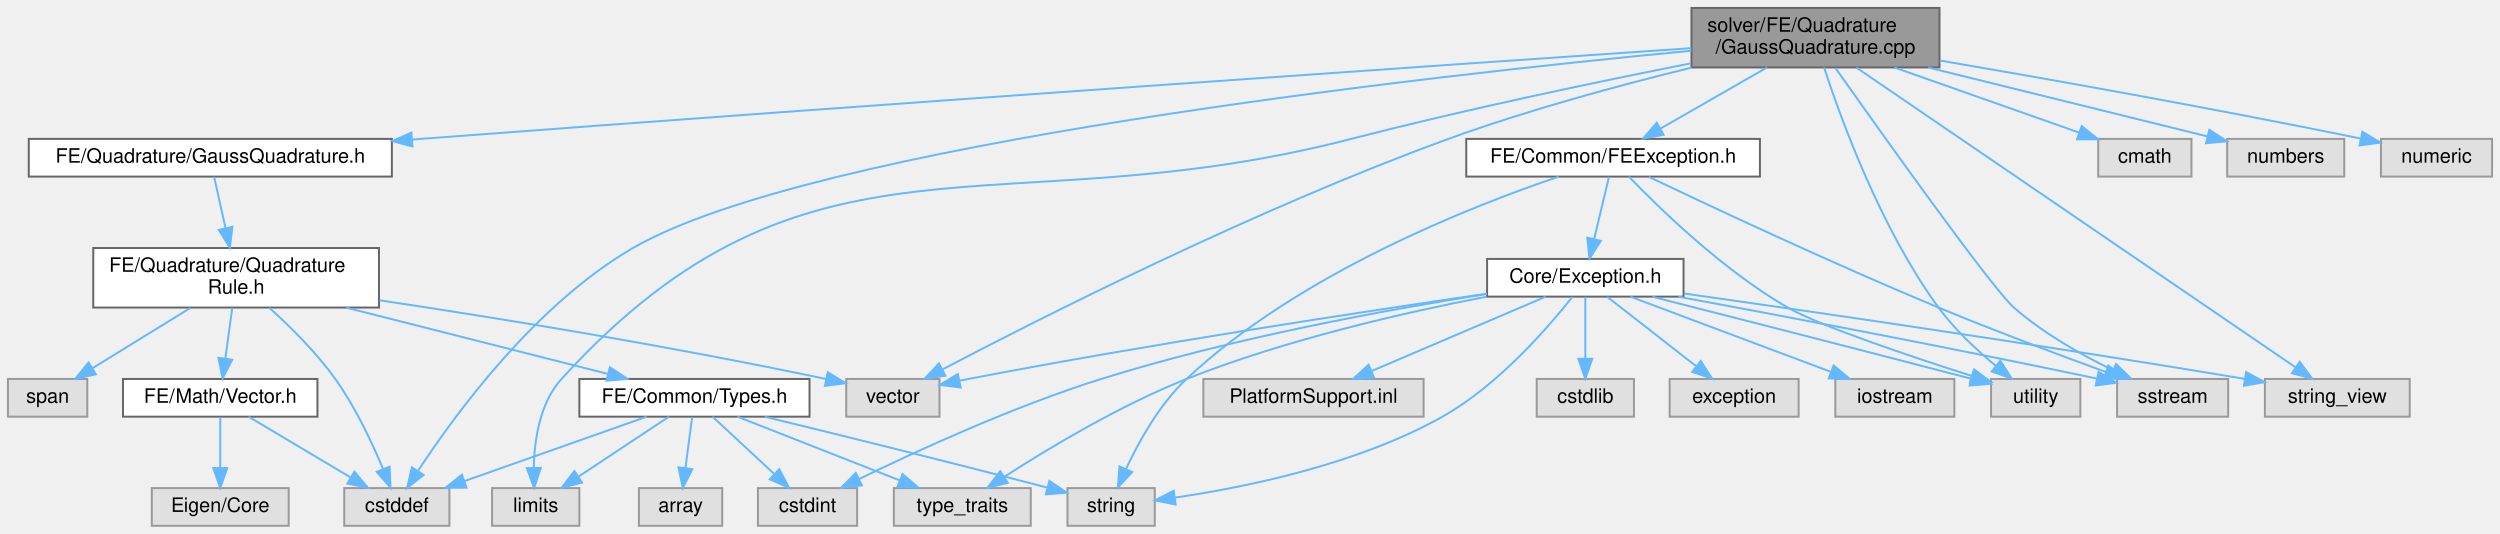
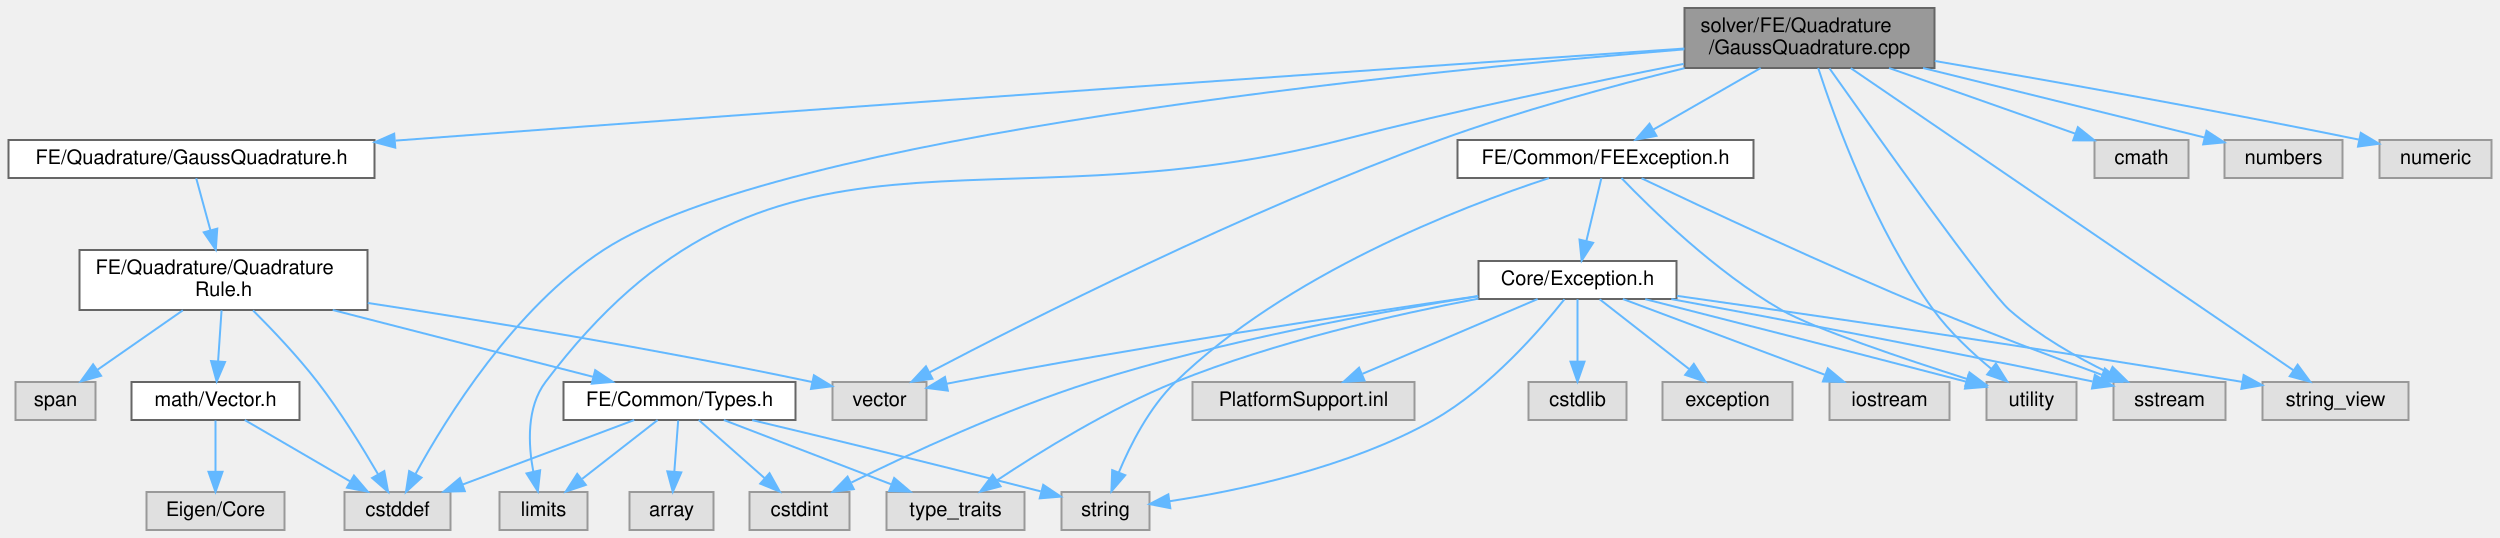
- <svg xmlns="http://www.w3.org/2000/svg" xmlns:xlink="http://www.w3.org/1999/xlink" width="1260pt" height="269pt" viewBox="0.00 0.00 1260.00 269.00">
+ <svg xmlns="http://www.w3.org/2000/svg" xmlns:xlink="http://www.w3.org/1999/xlink" width="1250pt" height="269pt" viewBox="0.00 0.00 1249.50 269.00">
  <g id="graph0" class="graph" transform="scale(1 1) rotate(0) translate(4 265)">
    <g id="Node000001" class="node">
      <g id="a_Node000001">
        <a xlink:title="Exactness-requested generation of bounded Gauss-Legendre line rules.">
-           <polygon fill="#999999" stroke="#666666" points="973.5,-261 848.5,-261 848.5,-231 973.5,-231 973.5,-261" />
-           <text text-anchor="start" x="856.5" y="-249" font-family="Helvetica,sans-Serif" font-size="10.00">solver/FE/Quadrature</text>
-           <text text-anchor="middle" x="911" y="-238" font-family="Helvetica,sans-Serif" font-size="10.00">/GaussQuadrature.cpp</text>
+           <polygon fill="#999999" stroke="#666666" points="963,-261 838,-261 838,-231 963,-231 963,-261" />
+           <text text-anchor="start" x="846" y="-249" font-family="Helvetica,sans-Serif" font-size="10.00">solver/FE/Quadrature</text>
+           <text text-anchor="middle" x="900.5" y="-238" font-family="Helvetica,sans-Serif" font-size="10.00">/GaussQuadrature.cpp</text>
        </a>
      </g>
    </g>
    <g id="Node000002" class="node">
      <g id="a_Node000002">
        <a xlink:href="_gauss_quadrature_8h.html" target="_top" xlink:title="Bounded Gauss-Legendre quadrature generation on the reference line.">
-           <polygon fill="white" stroke="#666666" points="193.5,-195 10.5,-195 10.5,-176 193.5,-176 193.5,-195" />
-           <text text-anchor="middle" x="102" y="-183" font-family="Helvetica,sans-Serif" font-size="10.00">FE/Quadrature/GaussQuadrature.h</text>
+           <polygon fill="white" stroke="#666666" points="183,-195 0,-195 0,-176 183,-176 183,-195" />
+           <text text-anchor="middle" x="91.5" y="-183" font-family="Helvetica,sans-Serif" font-size="10.00">FE/Quadrature/GaussQuadrature.h</text>
        </a>
      </g>
    </g>
    <g id="edge1_Node000001_Node000002" class="edge">
      <g id="a_edge1_Node000001_Node000002">
        <a xlink:title=" ">
-           <path fill="none" stroke="#63b8ff" d="M848.45,-240.74C725.64,-232.34 444.39,-212.88 208,-195 206.68,-194.9 205.35,-194.8 204.01,-194.7" />
-           <polygon fill="#63b8ff" stroke="#63b8ff" points="203.88,-191.18 193.64,-193.9 203.34,-198.16 203.88,-191.18" />
+           <path fill="none" stroke="#63b8ff" d="M837.95,-240.74C715.14,-232.34 433.89,-212.88 197.5,-195 196.18,-194.9 194.85,-194.8 193.51,-194.7" />
+           <polygon fill="#63b8ff" stroke="#63b8ff" points="193.38,-191.18 183.14,-193.9 192.84,-198.16 193.38,-191.18" />
        </a>
      </g>
    </g>
    <g id="Node000006" class="node">
      <g id="a_Node000006">
        <a xlink:title=" ">
-           <polygon fill="#e0e0e0" stroke="#999999" points="222.5,-19 169.5,-19 169.5,0 222.5,0 222.5,-19" />
-           <text text-anchor="middle" x="196" y="-7" font-family="Helvetica,sans-Serif" font-size="10.00">cstddef</text>
+           <polygon fill="#e0e0e0" stroke="#999999" points="221,-19 168,-19 168,0 221,0 221,-19" />
+           <text text-anchor="middle" x="194.5" y="-7" font-family="Helvetica,sans-Serif" font-size="10.00">cstddef</text>
        </a>
      </g>
    </g>
    <g id="edge33_Node000001_Node000006" class="edge">
      <g id="a_edge33_Node000001_Node000006">
        <a xlink:title=" ">
-           <path fill="none" stroke="#63b8ff" d="M848.47,-239.44C714.66,-226.66 405.39,-192.26 315,-140 265.82,-111.56 225.27,-56.05 206.78,-27.85" />
-           <polygon fill="#63b8ff" stroke="#63b8ff" points="209.52,-25.64 201.18,-19.1 203.62,-29.41 209.52,-25.64" />
+           <path fill="none" stroke="#63b8ff" d="M837.82,-240.32C702.13,-229.21 386.23,-197.74 297.5,-140 252.9,-110.97 218.91,-56.14 203.53,-28.05" />
+           <polygon fill="#63b8ff" stroke="#63b8ff" points="206.51,-26.2 198.72,-19.01 200.33,-29.49 206.51,-26.2" />
        </a>
      </g>
    </g>
    <g id="Node000010" class="node">
      <g id="a_Node000010">
        <a xlink:title=" ">
-           <polygon fill="#e0e0e0" stroke="#999999" points="288,-19 244,-19 244,0 288,0 288,-19" />
-           <text text-anchor="middle" x="266" y="-7" font-family="Helvetica,sans-Serif" font-size="10.00">limits</text>
+           <polygon fill="#e0e0e0" stroke="#999999" points="289.5,-19 245.5,-19 245.5,0 289.5,0 289.5,-19" />
+           <text text-anchor="middle" x="267.5" y="-7" font-family="Helvetica,sans-Serif" font-size="10.00">limits</text>
        </a>
      </g>
    </g>
    <g id="edge34_Node000001_Node000010" class="edge">
      <g id="a_edge34_Node000001_Node000010">
        <a xlink:title=" ">
-           <path fill="none" stroke="#63b8ff" d="M848.09,-233.06C800.79,-223.72 734.52,-209.86 677,-195 497.99,-148.75 403.5,-210.68 279,-74 268.11,-62.04 265.35,-43.49 265.02,-29.52" />
-           <polygon fill="#63b8ff" stroke="#63b8ff" points="268.53,-29.17 265.2,-19.11 261.53,-29.05 268.53,-29.17" />
+           <path fill="none" stroke="#63b8ff" d="M837.59,-233.06C790.29,-223.72 724.02,-209.86 666.5,-195 487.49,-148.75 379.75,-221.66 268.5,-74 258.97,-61.35 259.82,-42.91 262.4,-29.16" />
+           <polygon fill="#63b8ff" stroke="#63b8ff" points="265.83,-29.86 264.68,-19.33 259.01,-28.28 265.83,-29.86" />
        </a>
      </g>
    </g>
    <g id="Node000014" class="node">
      <g id="a_Node000014">
        <a xlink:title=" ">
-           <polygon fill="#e0e0e0" stroke="#999999" points="469.5,-74 422.5,-74 422.5,-55 469.5,-55 469.5,-74" />
-           <text text-anchor="middle" x="446" y="-62" font-family="Helvetica,sans-Serif" font-size="10.00">vector</text>
+           <polygon fill="#e0e0e0" stroke="#999999" points="459,-74 412,-74 412,-55 459,-55 459,-74" />
+           <text text-anchor="middle" x="435.5" y="-62" font-family="Helvetica,sans-Serif" font-size="10.00">vector</text>
        </a>
      </g>
    </g>
    <g id="edge40_Node000001_Node000014" class="edge">
      <g id="a_edge40_Node000001_Node000014">
        <a xlink:title=" ">
-           <path fill="none" stroke="#63b8ff" d="M848.52,-230.91C812.27,-222.05 766.02,-209.55 726,-195 628.99,-159.74 519.35,-104.18 471.08,-78.86" />
-           <polygon fill="#63b8ff" stroke="#63b8ff" points="472.48,-75.64 462,-74.08 469.22,-81.84 472.48,-75.64" />
+           <path fill="none" stroke="#63b8ff" d="M838.02,-230.91C801.77,-222.05 755.52,-209.55 715.5,-195 618.49,-159.74 508.85,-104.18 460.58,-78.86" />
+           <polygon fill="#63b8ff" stroke="#63b8ff" points="461.98,-75.64 451.5,-74.08 458.72,-81.84 461.98,-75.64" />
        </a>
      </g>
    </g>
    <g id="Node000015" class="node">
      <g id="a_Node000015">
        <a xlink:href="_f_e_exception_8h.html" target="_top" xlink:title="Exception hierarchy for error handling in the FE library.">
-           <polygon fill="white" stroke="#666666" points="883,-195 735,-195 735,-176 883,-176 883,-195" />
-           <text text-anchor="middle" x="809" y="-183" font-family="Helvetica,sans-Serif" font-size="10.00">FE/Common/FEException.h</text>
+           <polygon fill="white" stroke="#666666" points="872.5,-195 724.5,-195 724.5,-176 872.5,-176 872.5,-195" />
+           <text text-anchor="middle" x="798.5" y="-183" font-family="Helvetica,sans-Serif" font-size="10.00">FE/Common/FEException.h</text>
        </a>
      </g>
    </g>
    <g id="edge16_Node000001_Node000015" class="edge">
      <g id="a_edge16_Node000001_Node000015">
        <a xlink:title=" ">
-           <path fill="none" stroke="#63b8ff" d="M886.57,-230.99C870.31,-221.66 849.05,-209.47 832.9,-200.21" />
-           <polygon fill="#63b8ff" stroke="#63b8ff" points="834.48,-197.08 824.06,-195.14 831,-203.15 834.48,-197.08" />
+           <path fill="none" stroke="#63b8ff" d="M876.07,-230.99C859.81,-221.66 838.55,-209.47 822.4,-200.21" />
+           <polygon fill="#63b8ff" stroke="#63b8ff" points="823.98,-197.08 813.56,-195.14 820.5,-203.15 823.98,-197.08" />
        </a>
      </g>
    </g>
    <g id="Node000020" class="node">
      <g id="a_Node000020">
        <a xlink:title=" ">
-           <polygon fill="#e0e0e0" stroke="#999999" points="1119,-74 1063,-74 1063,-55 1119,-55 1119,-74" />
-           <text text-anchor="middle" x="1091" y="-62" font-family="Helvetica,sans-Serif" font-size="10.00">sstream</text>
+           <polygon fill="#e0e0e0" stroke="#999999" points="1108.5,-74 1052.5,-74 1052.5,-55 1108.5,-55 1108.5,-74" />
+           <text text-anchor="middle" x="1080.5" y="-62" font-family="Helvetica,sans-Serif" font-size="10.00">sstream</text>
        </a>
      </g>
    </g>
    <g id="edge37_Node000001_Node000020" class="edge">
      <g id="a_edge37_Node000001_Node000020">
        <a xlink:title=" ">
-           <path fill="none" stroke="#63b8ff" d="M920.99,-230.81C944.07,-198.15 999.93,-119.72 1011,-110 1025.74,-97.06 1044.85,-86.26 1060.7,-78.54" />
-           <polygon fill="#63b8ff" stroke="#63b8ff" points="1062.52,-81.55 1070.08,-74.14 1059.54,-75.22 1062.52,-81.55" />
+           <path fill="none" stroke="#63b8ff" d="M910.49,-230.81C933.57,-198.15 989.43,-119.72 1000.5,-110 1015.24,-97.06 1034.35,-86.26 1050.2,-78.54" />
+           <polygon fill="#63b8ff" stroke="#63b8ff" points="1052.02,-81.55 1059.58,-74.14 1049.04,-75.22 1052.02,-81.55" />
        </a>
      </g>
    </g>
    <g id="Node000021" class="node">
      <g id="a_Node000021">
        <a xlink:title=" ">
-           <polygon fill="#e0e0e0" stroke="#999999" points="1210.5,-74 1137.5,-74 1137.5,-55 1210.5,-55 1210.5,-74" />
-           <text text-anchor="middle" x="1174" y="-62" font-family="Helvetica,sans-Serif" font-size="10.00">string_view</text>
+           <polygon fill="#e0e0e0" stroke="#999999" points="1200,-74 1127,-74 1127,-55 1200,-55 1200,-74" />
+           <text text-anchor="middle" x="1163.5" y="-62" font-family="Helvetica,sans-Serif" font-size="10.00">string_view</text>
        </a>
      </g>
    </g>
    <g id="edge38_Node000001_Node000021" class="edge">
      <g id="a_edge38_Node000001_Node000021">
        <a xlink:title=" ">
-           <path fill="none" stroke="#63b8ff" d="M931.64,-230.91C980.66,-197.46 1103.66,-113.5 1153.02,-79.82" />
-           <polygon fill="#63b8ff" stroke="#63b8ff" points="1155.06,-82.66 1161.35,-74.13 1151.12,-76.88 1155.06,-82.66" />
+           <path fill="none" stroke="#63b8ff" d="M921.14,-230.91C970.16,-197.46 1093.16,-113.5 1142.52,-79.82" />
+           <polygon fill="#63b8ff" stroke="#63b8ff" points="1144.56,-82.66 1150.85,-74.13 1140.62,-76.88 1144.56,-82.66" />
        </a>
      </g>
    </g>
    <g id="Node000022" class="node">
      <g id="a_Node000022">
        <a xlink:title=" ">
-           <polygon fill="#e0e0e0" stroke="#999999" points="1044.5,-74 999.5,-74 999.5,-55 1044.5,-55 1044.5,-74" />
-           <text text-anchor="middle" x="1022" y="-62" font-family="Helvetica,sans-Serif" font-size="10.00">utility</text>
+           <polygon fill="#e0e0e0" stroke="#999999" points="1034,-74 989,-74 989,-55 1034,-55 1034,-74" />
+           <text text-anchor="middle" x="1011.5" y="-62" font-family="Helvetica,sans-Serif" font-size="10.00">utility</text>
        </a>
      </g>
    </g>
    <g id="edge39_Node000001_Node000022" class="edge">
      <g id="a_edge39_Node000001_Node000022">
        <a xlink:title=" ">
-           <path fill="none" stroke="#63b8ff" d="M915.33,-231C923.71,-205.33 943.9,-149.75 973,-110 981.09,-98.96 992.26,-88.56 1001.89,-80.59" />
-           <polygon fill="#63b8ff" stroke="#63b8ff" points="1004.19,-83.23 1009.84,-74.26 999.84,-77.75 1004.19,-83.23" />
+           <path fill="none" stroke="#63b8ff" d="M904.83,-231C913.21,-205.33 933.4,-149.75 962.5,-110 970.59,-98.96 981.76,-88.56 991.39,-80.59" />
+           <polygon fill="#63b8ff" stroke="#63b8ff" points="993.69,-83.23 999.34,-74.26 989.34,-77.75 993.69,-83.23" />
        </a>
      </g>
    </g>
    <g id="Node000024" class="node">
      <g id="a_Node000024">
        <a xlink:title=" ">
-           <polygon fill="#e0e0e0" stroke="#999999" points="1100.5,-195 1053.5,-195 1053.5,-176 1100.5,-176 1100.5,-195" />
-           <text text-anchor="middle" x="1077" y="-183" font-family="Helvetica,sans-Serif" font-size="10.00">cmath</text>
+           <polygon fill="#e0e0e0" stroke="#999999" points="1090,-195 1043,-195 1043,-176 1090,-176 1090,-195" />
+           <text text-anchor="middle" x="1066.5" y="-183" font-family="Helvetica,sans-Serif" font-size="10.00">cmath</text>
        </a>
      </g>
    </g>
    <g id="edge32_Node000001_Node000024" class="edge">
      <g id="a_edge32_Node000001_Node000024">
        <a xlink:title=" ">
-           <path fill="none" stroke="#63b8ff" d="M950.76,-230.99C979.17,-220.98 1016.95,-207.66 1043.76,-198.21" />
-           <polygon fill="#63b8ff" stroke="#63b8ff" points="1045.18,-201.42 1053.45,-194.8 1042.86,-194.82 1045.18,-201.42" />
+           <path fill="none" stroke="#63b8ff" d="M940.26,-230.99C968.67,-220.98 1006.45,-207.66 1033.26,-198.21" />
+           <polygon fill="#63b8ff" stroke="#63b8ff" points="1034.68,-201.42 1042.95,-194.8 1032.36,-194.82 1034.68,-201.42" />
        </a>
      </g>
    </g>
    <g id="Node000025" class="node">
      <g id="a_Node000025">
        <a xlink:title=" ">
-           <polygon fill="#e0e0e0" stroke="#999999" points="1177.5,-195 1118.5,-195 1118.5,-176 1177.5,-176 1177.5,-195" />
-           <text text-anchor="middle" x="1148" y="-183" font-family="Helvetica,sans-Serif" font-size="10.00">numbers</text>
+           <polygon fill="#e0e0e0" stroke="#999999" points="1167,-195 1108,-195 1108,-176 1167,-176 1167,-195" />
+           <text text-anchor="middle" x="1137.5" y="-183" font-family="Helvetica,sans-Serif" font-size="10.00">numbers</text>
        </a>
      </g>
    </g>
    <g id="edge35_Node000001_Node000025" class="edge">
      <g id="a_edge35_Node000001_Node000025">
        <a xlink:title=" ">
-           <path fill="none" stroke="#63b8ff" d="M967.77,-230.99C1011.26,-220.25 1070.15,-205.72 1108.6,-196.23" />
-           <polygon fill="#63b8ff" stroke="#63b8ff" points="1109.52,-199.6 1118.39,-193.81 1107.84,-192.81 1109.52,-199.6" />
+           <path fill="none" stroke="#63b8ff" d="M957.27,-230.99C1000.76,-220.25 1059.65,-205.72 1098.1,-196.23" />
+           <polygon fill="#63b8ff" stroke="#63b8ff" points="1099.02,-199.6 1107.89,-193.81 1097.34,-192.81 1099.02,-199.6" />
        </a>
      </g>
    </g>
    <g id="Node000026" class="node">
      <g id="a_Node000026">
        <a xlink:title=" ">
-           <polygon fill="#e0e0e0" stroke="#999999" points="1252,-195 1196,-195 1196,-176 1252,-176 1252,-195" />
-           <text text-anchor="middle" x="1224" y="-183" font-family="Helvetica,sans-Serif" font-size="10.00">numeric</text>
+           <polygon fill="#e0e0e0" stroke="#999999" points="1241.5,-195 1185.5,-195 1185.5,-176 1241.5,-176 1241.5,-195" />
+           <text text-anchor="middle" x="1213.5" y="-183" font-family="Helvetica,sans-Serif" font-size="10.00">numeric</text>
        </a>
      </g>
    </g>
    <g id="edge36_Node000001_Node000026" class="edge">
      <g id="a_edge36_Node000001_Node000026">
        <a xlink:title=" ">
-           <path fill="none" stroke="#63b8ff" d="M973.64,-234.51C1027.39,-225.31 1107.15,-211.2 1185.68,-195.2" />
-           <polygon fill="#63b8ff" stroke="#63b8ff" points="1186.65,-198.57 1195.75,-193.13 1185.25,-191.71 1186.65,-198.57" />
+           <path fill="none" stroke="#63b8ff" d="M963.14,-234.51C1016.89,-225.31 1096.65,-211.2 1175.18,-195.2" />
+           <polygon fill="#63b8ff" stroke="#63b8ff" points="1176.15,-198.57 1185.25,-193.13 1174.75,-191.71 1176.15,-198.57" />
        </a>
      </g>
    </g>
    <g id="Node000003" class="node">
      <g id="a_Node000003">
        <a xlink:href="_quadrature_rule_8h.html" target="_top" xlink:title="Value type for reference-space quadrature rules.">
-           <polygon fill="white" stroke="#666666" points="187,-140 43,-140 43,-110 187,-110 187,-140" />
-           <text text-anchor="start" x="51" y="-128" font-family="Helvetica,sans-Serif" font-size="10.00">FE/Quadrature/Quadrature</text>
-           <text text-anchor="middle" x="115" y="-117" font-family="Helvetica,sans-Serif" font-size="10.00">Rule.h</text>
+           <polygon fill="white" stroke="#666666" points="179.5,-140 35.5,-140 35.5,-110 179.5,-110 179.5,-140" />
+           <text text-anchor="start" x="43.5" y="-128" font-family="Helvetica,sans-Serif" font-size="10.00">FE/Quadrature/Quadrature</text>
+           <text text-anchor="middle" x="107.5" y="-117" font-family="Helvetica,sans-Serif" font-size="10.00">Rule.h</text>
        </a>
      </g>
    </g>
    <g id="edge2_Node000002_Node000003" class="edge">
      <g id="a_edge2_Node000002_Node000003">
        <a xlink:title=" ">
-           <path fill="none" stroke="#63b8ff" d="M103.92,-175.87C105.44,-169.03 107.64,-159.14 109.67,-149.97" />
-           <polygon fill="#63b8ff" stroke="#63b8ff" points="113.11,-150.64 111.86,-140.11 106.28,-149.12 113.11,-150.64" />
+           <path fill="none" stroke="#63b8ff" d="M93.86,-175.87C95.73,-169.03 98.44,-159.14 100.94,-149.97" />
+           <polygon fill="#63b8ff" stroke="#63b8ff" points="104.38,-150.68 103.64,-140.11 97.63,-148.84 104.38,-150.68" />
        </a>
      </g>
    </g>
    <g id="Node000004" class="node">
      <g id="a_Node000004">
        <a xlink:href="_types_8h.html" target="_top" xlink:title="Fundamental type definitions for the finite element library.">
-           <polygon fill="white" stroke="#666666" points="404,-74 288,-74 288,-55 404,-55 404,-74" />
-           <text text-anchor="middle" x="346" y="-62" font-family="Helvetica,sans-Serif" font-size="10.00">FE/Common/Types.h</text>
+           <polygon fill="white" stroke="#666666" points="393.5,-74 277.5,-74 277.5,-55 393.5,-55 393.5,-74" />
+           <text text-anchor="middle" x="335.5" y="-62" font-family="Helvetica,sans-Serif" font-size="10.00">FE/Common/Types.h</text>
        </a>
      </g>
    </g>
    <g id="edge3_Node000003_Node000004" class="edge">
      <g id="a_edge3_Node000003_Node000004">
        <a xlink:title=" ">
-           <path fill="none" stroke="#63b8ff" d="M170.33,-109.99C210.71,-99.76 264.71,-86.09 302.13,-76.61" />
-           <polygon fill="#63b8ff" stroke="#63b8ff" points="303.39,-79.9 312.22,-74.05 301.67,-73.12 303.39,-79.9" />
+           <path fill="none" stroke="#63b8ff" d="M162.11,-109.99C201.97,-99.76 255.27,-86.09 292.2,-76.61" />
+           <polygon fill="#63b8ff" stroke="#63b8ff" points="293.35,-79.93 302.16,-74.05 291.61,-73.15 293.35,-79.93" />
        </a>
      </g>
    </g>
    <g id="edge13_Node000003_Node000006" class="edge">
      <g id="a_edge13_Node000003_Node000006">
        <a xlink:title=" ">
-           <path fill="none" stroke="#63b8ff" d="M131.73,-109.88C142.19,-100.46 155.44,-87.39 165,-74 175.12,-59.82 183.55,-41.83 189.06,-28.62" />
-           <polygon fill="#63b8ff" stroke="#63b8ff" points="192.35,-29.8 192.82,-19.21 185.85,-27.2 192.35,-29.8" />
+           <path fill="none" stroke="#63b8ff" d="M122.27,-109.79C131.94,-100.13 144.59,-86.82 154.5,-74 165.93,-59.22 177.11,-41.06 184.73,-27.96" />
+           <polygon fill="#63b8ff" stroke="#63b8ff" points="187.89,-29.48 189.81,-19.06 181.81,-26.01 187.89,-29.48" />
        </a>
      </g>
    </g>
    <g id="Node000011" class="node">
      <g id="a_Node000011">
-         <a xlink:href="_f_e_2_math_2_vector_8h.html" target="_top" xlink:title="Fixed-size vector types for FE computations, backed by Eigen.">
-           <polygon fill="white" stroke="#666666" points="156,-74 58,-74 58,-55 156,-55 156,-74" />
-           <text text-anchor="middle" x="107" y="-62" font-family="Helvetica,sans-Serif" font-size="10.00">FE/Math/Vector.h</text>
+         <a xlink:href="common_2math_2include_2math_2_vector_8h.html" target="_top" xlink:title="Fixed-size vector types for FE computations, backed by Eigen.">
+           <polygon fill="white" stroke="#666666" points="145.5,-74 61.5,-74 61.5,-55 145.5,-55 145.5,-74" />
+           <text text-anchor="middle" x="103.5" y="-62" font-family="Helvetica,sans-Serif" font-size="10.00">math/Vector.h</text>
        </a>
      </g>
    </g>
    <g id="edge10_Node000003_Node000011" class="edge">
      <g id="a_edge10_Node000003_Node000011">
        <a xlink:title=" ">
-           <path fill="none" stroke="#63b8ff" d="M113.06,-109.84C112.02,-102.21 110.72,-92.7 109.59,-84.45" />
-           <polygon fill="#63b8ff" stroke="#63b8ff" points="113.02,-83.7 108.2,-74.27 106.09,-84.65 113.02,-83.7" />
+           <path fill="none" stroke="#63b8ff" d="M106.53,-109.84C106.01,-102.21 105.36,-92.7 104.8,-84.45" />
+           <polygon fill="#63b8ff" stroke="#63b8ff" points="108.27,-84 104.1,-74.27 101.29,-84.48 108.27,-84" />
        </a>
      </g>
    </g>
    <g id="Node000013" class="node">
      <g id="a_Node000013">
        <a xlink:title=" ">
-           <polygon fill="#e0e0e0" stroke="#999999" points="40,-74 0,-74 0,-55 40,-55 40,-74" />
-           <text text-anchor="middle" x="20" y="-62" font-family="Helvetica,sans-Serif" font-size="10.00">span</text>
+           <polygon fill="#e0e0e0" stroke="#999999" points="43.5,-74 3.5,-74 3.5,-55 43.5,-55 43.5,-74" />
+           <text text-anchor="middle" x="23.5" y="-62" font-family="Helvetica,sans-Serif" font-size="10.00">span</text>
        </a>
      </g>
    </g>
    <g id="edge14_Node000003_Node000013" class="edge">
      <g id="a_edge14_Node000003_Node000013">
        <a xlink:title=" ">
-           <path fill="none" stroke="#63b8ff" d="M92,-109.84C77,-100.6 57.5,-88.59 42.57,-79.4" />
-           <polygon fill="#63b8ff" stroke="#63b8ff" points="44.31,-76.36 33.96,-74.09 40.64,-82.32 44.31,-76.36" />
+           <path fill="none" stroke="#63b8ff" d="M87.17,-109.84C74.23,-100.83 57.51,-89.18 44.45,-80.09" />
+           <polygon fill="#63b8ff" stroke="#63b8ff" points="46.29,-77.11 36.09,-74.27 42.29,-82.85 46.29,-77.11" />
        </a>
      </g>
    </g>
    <g id="edge15_Node000003_Node000014" class="edge">
      <g id="a_edge15_Node000003_Node000014">
        <a xlink:title=" ">
-           <path fill="none" stroke="#63b8ff" d="M187.28,-113.65C245.53,-104.9 329.7,-91.34 412.44,-73.96" />
-           <polygon fill="#63b8ff" stroke="#63b8ff" points="413.21,-77.37 422.26,-71.87 411.76,-70.52 413.21,-77.37" />
+           <path fill="none" stroke="#63b8ff" d="M179.66,-113.51C237.24,-104.73 320.15,-91.21 401.81,-73.99" />
+           <polygon fill="#63b8ff" stroke="#63b8ff" points="402.71,-77.37 411.76,-71.87 401.25,-70.53 402.71,-77.37" />
        </a>
      </g>
    </g>
    <g id="Node000005" class="node">
      <g id="a_Node000005">
        <a xlink:title=" ">
-           <polygon fill="#e0e0e0" stroke="#999999" points="360,-19 318,-19 318,0 360,0 360,-19" />
-           <text text-anchor="middle" x="339" y="-7" font-family="Helvetica,sans-Serif" font-size="10.00">array</text>
+           <polygon fill="#e0e0e0" stroke="#999999" points="352.5,-19 310.5,-19 310.5,0 352.5,0 352.5,-19" />
+           <text text-anchor="middle" x="331.5" y="-7" font-family="Helvetica,sans-Serif" font-size="10.00">array</text>
        </a>
      </g>
    </g>
    <g id="edge4_Node000004_Node000005" class="edge">
      <g id="a_edge4_Node000004_Node000005">
        <a xlink:title=" ">
-           <path fill="none" stroke="#63b8ff" d="M344.84,-54.75C343.93,-47.8 342.61,-37.85 341.46,-29.13" />
-           <polygon fill="#63b8ff" stroke="#63b8ff" points="344.91,-28.54 340.13,-19.09 337.97,-29.46 344.91,-28.54" />
+           <path fill="none" stroke="#63b8ff" d="M334.84,-54.75C334.32,-47.8 333.56,-37.85 332.91,-29.13" />
+           <polygon fill="#63b8ff" stroke="#63b8ff" points="336.39,-28.8 332.15,-19.09 329.41,-29.32 336.39,-28.8" />
        </a>
      </g>
    </g>
    <g id="edge5_Node000004_Node000006" class="edge">
      <g id="a_edge5_Node000004_Node000006">
        <a xlink:title=" ">
-           <path fill="none" stroke="#63b8ff" d="M321.9,-54.98C297.12,-46.23 258.3,-32.51 230.31,-22.62" />
-           <polygon fill="#63b8ff" stroke="#63b8ff" points="231.13,-19.2 220.54,-19.17 228.8,-25.8 231.13,-19.2" />
+           <path fill="none" stroke="#63b8ff" d="M312.85,-54.98C289.65,-46.27 253.38,-32.63 227.1,-22.75" />
+           <polygon fill="#63b8ff" stroke="#63b8ff" points="228.16,-19.41 217.57,-19.17 225.7,-25.97 228.16,-19.41" />
        </a>
      </g>
    </g>
    <g id="Node000007" class="node">
      <g id="a_Node000007">
        <a xlink:title=" ">
-           <polygon fill="#e0e0e0" stroke="#999999" points="428,-19 378,-19 378,0 428,0 428,-19" />
-           <text text-anchor="middle" x="403" y="-7" font-family="Helvetica,sans-Serif" font-size="10.00">cstdint</text>
+           <polygon fill="#e0e0e0" stroke="#999999" points="420.5,-19 370.5,-19 370.5,0 420.5,0 420.5,-19" />
+           <text text-anchor="middle" x="395.5" y="-7" font-family="Helvetica,sans-Serif" font-size="10.00">cstdint</text>
        </a>
      </g>
    </g>
    <g id="edge6_Node000004_Node000007" class="edge">
      <g id="a_edge6_Node000004_Node000007">
        <a xlink:title=" ">
-           <path fill="none" stroke="#63b8ff" d="M355.16,-54.98C363.5,-47.23 376.03,-35.58 386.18,-26.14" />
-           <polygon fill="#63b8ff" stroke="#63b8ff" points="388.74,-28.54 393.68,-19.17 383.97,-23.42 388.74,-28.54" />
+           <path fill="none" stroke="#63b8ff" d="M345.14,-54.98C354.01,-47.15 367.37,-35.34 378.11,-25.86" />
+           <polygon fill="#63b8ff" stroke="#63b8ff" points="380.51,-28.41 385.68,-19.17 375.87,-23.17 380.51,-28.41" />
        </a>
      </g>
    </g>
    <g id="Node000008" class="node">
      <g id="a_Node000008">
        <a xlink:title=" ">
-           <polygon fill="#e0e0e0" stroke="#999999" points="578,-19 534,-19 534,0 578,0 578,-19" />
-           <text text-anchor="middle" x="556" y="-7" font-family="Helvetica,sans-Serif" font-size="10.00">string</text>
+           <polygon fill="#e0e0e0" stroke="#999999" points="570.5,-19 526.5,-19 526.5,0 570.5,0 570.5,-19" />
+           <text text-anchor="middle" x="548.5" y="-7" font-family="Helvetica,sans-Serif" font-size="10.00">string</text>
        </a>
      </g>
    </g>
    <g id="edge7_Node000004_Node000008" class="edge">
      <g id="a_edge7_Node000004_Node000008">
        <a xlink:title=" ">
-           <path fill="none" stroke="#63b8ff" d="M381.39,-54.97C415.49,-46.69 468.8,-33.59 523.75,-19.28" />
-           <polygon fill="#63b8ff" stroke="#63b8ff" points="524.88,-22.61 533.67,-16.69 523.11,-15.83 524.88,-22.61" />
+           <path fill="none" stroke="#63b8ff" d="M371.83,-54.93C406.54,-46.68 460.56,-33.64 516.14,-19.3" />
+           <polygon fill="#63b8ff" stroke="#63b8ff" points="517.37,-22.6 526.17,-16.7 515.61,-15.82 517.37,-22.6" />
        </a>
      </g>
    </g>
    <g id="Node000009" class="node">
      <g id="a_Node000009">
        <a xlink:title=" ">
-           <polygon fill="#e0e0e0" stroke="#999999" points="515.5,-19 446.5,-19 446.5,0 515.5,0 515.5,-19" />
-           <text text-anchor="middle" x="481" y="-7" font-family="Helvetica,sans-Serif" font-size="10.00">type_traits</text>
+           <polygon fill="#e0e0e0" stroke="#999999" points="508,-19 439,-19 439,0 508,0 508,-19" />
+           <text text-anchor="middle" x="473.5" y="-7" font-family="Helvetica,sans-Serif" font-size="10.00">type_traits</text>
        </a>
      </g>
    </g>
    <g id="edge8_Node000004_Node000009" class="edge">
      <g id="a_edge8_Node000004_Node000009">
        <a xlink:title=" ">
-           <path fill="none" stroke="#63b8ff" d="M367.69,-54.98C389.8,-46.3 424.32,-32.75 449.45,-22.88" />
-           <polygon fill="#63b8ff" stroke="#63b8ff" points="450.89,-26.08 458.92,-19.17 448.33,-19.57 450.89,-26.08" />
+           <path fill="none" stroke="#63b8ff" d="M357.67,-54.98C380.27,-46.3 415.56,-32.75 441.25,-22.88" />
+           <polygon fill="#63b8ff" stroke="#63b8ff" points="442.84,-26.02 450.92,-19.17 440.33,-19.49 442.84,-26.02" />
        </a>
      </g>
    </g>
    <g id="edge9_Node000004_Node000010" class="edge">
      <g id="a_edge9_Node000004_Node000010">
        <a xlink:title=" ">
-           <path fill="none" stroke="#63b8ff" d="M333.15,-54.98C320.86,-46.84 302.09,-34.41 287.52,-24.76" />
-           <polygon fill="#63b8ff" stroke="#63b8ff" points="289.36,-21.78 279.09,-19.17 285.49,-27.61 289.36,-21.78" />
+           <path fill="none" stroke="#63b8ff" d="M324.57,-54.98C314.42,-47.07 299.08,-35.11 286.85,-25.58" />
+           <polygon fill="#63b8ff" stroke="#63b8ff" points="288.66,-22.56 278.62,-19.17 284.36,-28.08 288.66,-22.56" />
        </a>
      </g>
    </g>
    <g id="edge12_Node000011_Node000006" class="edge">
      <g id="a_edge12_Node000011_Node000006">
        <a xlink:title=" ">
-           <path fill="none" stroke="#63b8ff" d="M121.3,-54.98C135.1,-46.77 156.24,-34.18 172.51,-24.49" />
-           <polygon fill="#63b8ff" stroke="#63b8ff" points="174.64,-27.29 181.44,-19.17 171.06,-21.28 174.64,-27.29" />
+           <path fill="none" stroke="#63b8ff" d="M118.12,-54.98C132.36,-46.69 154.25,-33.94 170.95,-24.22" />
+           <polygon fill="#63b8ff" stroke="#63b8ff" points="172.73,-27.23 179.61,-19.17 169.21,-21.18 172.73,-27.23" />
        </a>
      </g>
    </g>
    <g id="Node000012" class="node">
      <g id="a_Node000012">
        <a xlink:title=" ">
-           <polygon fill="#e0e0e0" stroke="#999999" points="141.5,-19 72.5,-19 72.5,0 141.5,0 141.5,-19" />
-           <text text-anchor="middle" x="107" y="-7" font-family="Helvetica,sans-Serif" font-size="10.00">Eigen/Core</text>
+           <polygon fill="#e0e0e0" stroke="#999999" points="138,-19 69,-19 69,0 138,0 138,-19" />
+           <text text-anchor="middle" x="103.5" y="-7" font-family="Helvetica,sans-Serif" font-size="10.00">Eigen/Core</text>
        </a>
      </g>
    </g>
    <g id="edge11_Node000011_Node000012" class="edge">
      <g id="a_edge11_Node000011_Node000012">
        <a xlink:title=" ">
-           <path fill="none" stroke="#63b8ff" d="M107,-54.75C107,-47.8 107,-37.85 107,-29.13" />
-           <polygon fill="#63b8ff" stroke="#63b8ff" points="110.5,-29.09 107,-19.09 103.5,-29.09 110.5,-29.09" />
+           <path fill="none" stroke="#63b8ff" d="M103.5,-54.75C103.5,-47.8 103.5,-37.85 103.5,-29.13" />
+           <polygon fill="#63b8ff" stroke="#63b8ff" points="107,-29.09 103.5,-19.09 100,-29.09 107,-29.09" />
        </a>
      </g>
    </g>
    <g id="edge30_Node000015_Node000008" class="edge">
      <g id="a_edge30_Node000015_Node000008">
        <a xlink:title=" ">
-           <path fill="none" stroke="#63b8ff" d="M781.63,-175.97C737.7,-161.16 650.64,-127.1 594,-74 580.41,-61.26 570.02,-42.57 563.57,-28.77" />
-           <polygon fill="#63b8ff" stroke="#63b8ff" points="566.65,-27.08 559.41,-19.34 560.24,-29.9 566.65,-27.08" />
+           <path fill="none" stroke="#63b8ff" d="M770.19,-175.96C725.73,-161.35 638.89,-127.81 583.5,-74 570.4,-61.28 560.91,-42.59 555.15,-28.78" />
+           <polygon fill="#63b8ff" stroke="#63b8ff" points="558.36,-27.39 551.46,-19.35 551.84,-29.94 558.36,-27.39" />
        </a>
      </g>
    </g>
    <g id="Node000016" class="node">
      <g id="a_Node000016">
        <a xlink:href="_exception_8h_source.html" target="_top" xlink:title=" ">
-           <polygon fill="white" stroke="#666666" points="844.5,-134.5 745.5,-134.5 745.5,-115.5 844.5,-115.5 844.5,-134.5" />
-           <text text-anchor="middle" x="795" y="-122.5" font-family="Helvetica,sans-Serif" font-size="10.00">Core/Exception.h</text>
+           <polygon fill="white" stroke="#666666" points="834,-134.5 735,-134.5 735,-115.5 834,-115.5 834,-134.5" />
+           <text text-anchor="middle" x="784.5" y="-122.5" font-family="Helvetica,sans-Serif" font-size="10.00">Core/Exception.h</text>
        </a>
      </g>
    </g>
    <g id="edge17_Node000015_Node000016" class="edge">
      <g id="a_edge17_Node000015_Node000016">
        <a xlink:title=" ">
-           <path fill="none" stroke="#63b8ff" d="M806.93,-175.87C804.97,-167.66 801.95,-155.04 799.44,-144.55" />
-           <polygon fill="#63b8ff" stroke="#63b8ff" points="802.81,-143.58 797.07,-134.67 796,-145.21 802.81,-143.58" />
+           <path fill="none" stroke="#63b8ff" d="M796.43,-175.87C794.47,-167.66 791.45,-155.04 788.94,-144.55" />
+           <polygon fill="#63b8ff" stroke="#63b8ff" points="792.31,-143.58 786.57,-134.67 785.5,-145.21 792.31,-143.58" />
        </a>
      </g>
    </g>
    <g id="edge29_Node000015_Node000020" class="edge">
      <g id="a_edge29_Node000015_Node000020">
        <a xlink:title=" ">
-           <path fill="none" stroke="#63b8ff" d="M827.03,-175.84C857.05,-161.53 919.28,-132.3 973,-110 1001.13,-98.32 1033.54,-86.19 1057.26,-77.55" />
-           <polygon fill="#63b8ff" stroke="#63b8ff" points="1058.65,-80.77 1066.86,-74.08 1056.27,-74.19 1058.65,-80.77" />
+           <path fill="none" stroke="#63b8ff" d="M816.53,-175.84C846.55,-161.53 908.78,-132.3 962.5,-110 990.63,-98.32 1023.04,-86.19 1046.76,-77.55" />
+           <polygon fill="#63b8ff" stroke="#63b8ff" points="1048.15,-80.77 1056.36,-74.08 1045.77,-74.19 1048.15,-80.77" />
        </a>
      </g>
    </g>
    <g id="edge31_Node000015_Node000022" class="edge">
      <g id="a_edge31_Node000015_Node000022">
        <a xlink:title=" ">
-           <path fill="none" stroke="#63b8ff" d="M816.96,-175.98C831.53,-160.82 864.04,-128.97 897,-110 913.08,-100.75 958.41,-85.52 989.81,-75.5" />
-           <polygon fill="#63b8ff" stroke="#63b8ff" points="990.99,-78.8 999.47,-72.45 988.88,-72.13 990.99,-78.8" />
+           <path fill="none" stroke="#63b8ff" d="M806.46,-175.98C821.03,-160.82 853.54,-128.97 886.5,-110 902.58,-100.75 947.91,-85.52 979.31,-75.5" />
+           <polygon fill="#63b8ff" stroke="#63b8ff" points="980.49,-78.8 988.97,-72.45 978.38,-72.13 980.49,-78.8" />
        </a>
      </g>
    </g>
    <g id="edge18_Node000016_Node000007" class="edge">
      <g id="a_edge18_Node000016_Node000007">
        <a xlink:title=" ">
-           <path fill="none" stroke="#63b8ff" d="M745.18,-116.83C695.33,-108.96 616.81,-94.63 551,-74 506.89,-60.18 458.04,-37.73 428.95,-23.56" />
-           <polygon fill="#63b8ff" stroke="#63b8ff" points="430.4,-20.37 419.89,-19.09 427.31,-26.65 430.4,-20.37" />
+           <path fill="none" stroke="#63b8ff" d="M734.86,-116.88C685.21,-109.04 607,-94.73 541.5,-74 498.13,-60.27 450.17,-37.95 421.46,-23.75" />
+           <polygon fill="#63b8ff" stroke="#63b8ff" points="422.65,-20.44 412.14,-19.1 419.53,-26.7 422.65,-20.44" />
        </a>
      </g>
    </g>
    <g id="edge23_Node000016_Node000008" class="edge">
      <g id="a_edge23_Node000016_Node000008">
        <a xlink:title=" ">
-           <path fill="none" stroke="#63b8ff" d="M788.46,-115.36C776.9,-100.69 751.37,-70.95 723,-55 679.98,-30.81 623.3,-19.33 588.27,-14.22" />
-           <polygon fill="#63b8ff" stroke="#63b8ff" points="588.52,-10.72 578.14,-12.83 587.57,-17.66 588.52,-10.72" />
+           <path fill="none" stroke="#63b8ff" d="M777.96,-115.37C766.38,-100.72 740.83,-71.02 712.5,-55 670.37,-31.18 614.9,-19.62 580.48,-14.38" />
+           <polygon fill="#63b8ff" stroke="#63b8ff" points="580.91,-10.91 570.51,-12.95 579.91,-17.84 580.91,-10.91" />
        </a>
      </g>
    </g>
    <g id="edge25_Node000016_Node000009" class="edge">
      <g id="a_edge25_Node000016_Node000009">
        <a xlink:title=" ">
-           <path fill="none" stroke="#63b8ff" d="M745.11,-115.46C703.72,-107.46 643.8,-93.77 594,-74 560.33,-60.63 524.31,-38.96 502.22,-24.72" />
-           <polygon fill="#63b8ff" stroke="#63b8ff" points="503.94,-21.66 493.65,-19.12 500.11,-27.52 503.94,-21.66" />
+           <path fill="none" stroke="#63b8ff" d="M734.97,-115.69C693.53,-107.8 633.35,-94.12 583.5,-74 550.58,-60.71 515.56,-39.02 494.1,-24.75" />
+           <polygon fill="#63b8ff" stroke="#63b8ff" points="496.03,-21.83 485.78,-19.14 492.11,-27.63 496.03,-21.83" />
        </a>
      </g>
    </g>
    <g id="edge27_Node000016_Node000014" class="edge">
      <g id="a_edge27_Node000016_Node000014">
        <a xlink:title=" ">
-           <path fill="none" stroke="#63b8ff" d="M745.28,-116.96C683.75,-108.02 575.84,-91.64 484,-74 482.55,-73.72 481.07,-73.43 479.57,-73.12" />
-           <polygon fill="#63b8ff" stroke="#63b8ff" points="480.18,-69.68 469.67,-71.03 478.73,-76.52 480.18,-69.68" />
+           <path fill="none" stroke="#63b8ff" d="M734.78,-116.96C673.25,-108.02 565.34,-91.64 473.5,-74 472.05,-73.72 470.57,-73.43 469.07,-73.12" />
+           <polygon fill="#63b8ff" stroke="#63b8ff" points="469.68,-69.68 459.17,-71.03 468.23,-76.52 469.68,-69.68" />
        </a>
      </g>
    </g>
    <g id="Node000017" class="node">
      <g id="a_Node000017">
        <a xlink:title=" ">
-           <polygon fill="#e0e0e0" stroke="#999999" points="819.5,-74 770.5,-74 770.5,-55 819.5,-55 819.5,-74" />
-           <text text-anchor="middle" x="795" y="-62" font-family="Helvetica,sans-Serif" font-size="10.00">cstdlib</text>
+           <polygon fill="#e0e0e0" stroke="#999999" points="809,-74 760,-74 760,-55 809,-55 809,-74" />
+           <text text-anchor="middle" x="784.5" y="-62" font-family="Helvetica,sans-Serif" font-size="10.00">cstdlib</text>
        </a>
      </g>
    </g>
    <g id="edge19_Node000016_Node000017" class="edge">
      <g id="a_edge19_Node000016_Node000017">
        <a xlink:title=" ">
-           <path fill="none" stroke="#63b8ff" d="M795,-115.37C795,-107.25 795,-94.81 795,-84.39" />
-           <polygon fill="#63b8ff" stroke="#63b8ff" points="798.5,-84.17 795,-74.17 791.5,-84.17 798.5,-84.17" />
+           <path fill="none" stroke="#63b8ff" d="M784.5,-115.37C784.5,-107.25 784.5,-94.81 784.5,-84.39" />
+           <polygon fill="#63b8ff" stroke="#63b8ff" points="788,-84.17 784.5,-74.17 781,-84.17 788,-84.17" />
        </a>
      </g>
    </g>
    <g id="Node000018" class="node">
      <g id="a_Node000018">
        <a xlink:title=" ">
-           <polygon fill="#e0e0e0" stroke="#999999" points="902.5,-74 837.5,-74 837.5,-55 902.5,-55 902.5,-74" />
-           <text text-anchor="middle" x="870" y="-62" font-family="Helvetica,sans-Serif" font-size="10.00">exception</text>
+           <polygon fill="#e0e0e0" stroke="#999999" points="892,-74 827,-74 827,-55 892,-55 892,-74" />
+           <text text-anchor="middle" x="859.5" y="-62" font-family="Helvetica,sans-Serif" font-size="10.00">exception</text>
        </a>
      </g>
    </g>
    <g id="edge20_Node000016_Node000018" class="edge">
      <g id="a_edge20_Node000016_Node000018">
        <a xlink:title=" ">
-           <path fill="none" stroke="#63b8ff" d="M806.07,-115.37C817.81,-106.21 836.59,-91.56 850.76,-80.51" />
-           <polygon fill="#63b8ff" stroke="#63b8ff" points="853.16,-83.08 858.89,-74.17 848.85,-77.56 853.16,-83.08" />
+           <path fill="none" stroke="#63b8ff" d="M795.57,-115.37C807.31,-106.21 826.09,-91.56 840.26,-80.51" />
+           <polygon fill="#63b8ff" stroke="#63b8ff" points="842.66,-83.08 848.39,-74.17 838.35,-77.56 842.66,-83.08" />
        </a>
      </g>
    </g>
    <g id="Node000019" class="node">
      <g id="a_Node000019">
        <a xlink:title=" ">
-           <polygon fill="#e0e0e0" stroke="#999999" points="981,-74 921,-74 921,-55 981,-55 981,-74" />
-           <text text-anchor="middle" x="951" y="-62" font-family="Helvetica,sans-Serif" font-size="10.00">iostream</text>
+           <polygon fill="#e0e0e0" stroke="#999999" points="970.5,-74 910.5,-74 910.5,-55 970.5,-55 970.5,-74" />
+           <text text-anchor="middle" x="940.5" y="-62" font-family="Helvetica,sans-Serif" font-size="10.00">iostream</text>
        </a>
      </g>
    </g>
    <g id="edge21_Node000016_Node000019" class="edge">
      <g id="a_edge21_Node000016_Node000019">
        <a xlink:title=" ">
-           <path fill="none" stroke="#63b8ff" d="M817.68,-115.49C844.26,-105.53 888.48,-88.95 918.64,-77.63" />
-           <polygon fill="#63b8ff" stroke="#63b8ff" points="920.15,-80.81 928.29,-74.02 917.7,-74.25 920.15,-80.81" />
+           <path fill="none" stroke="#63b8ff" d="M807.18,-115.49C833.76,-105.53 877.98,-88.95 908.14,-77.63" />
+           <polygon fill="#63b8ff" stroke="#63b8ff" points="909.65,-80.81 917.79,-74.02 907.2,-74.25 909.65,-80.81" />
        </a>
      </g>
    </g>
    <g id="edge22_Node000016_Node000020" class="edge">
      <g id="a_edge22_Node000016_Node000020">
        <a xlink:title=" ">
-           <path fill="none" stroke="#63b8ff" d="M841.89,-115.46C891.72,-106.27 973.05,-90.95 1052.55,-74.25" />
-           <polygon fill="#63b8ff" stroke="#63b8ff" points="1053.68,-77.59 1062.74,-72.1 1052.23,-70.74 1053.68,-77.59" />
+           <path fill="none" stroke="#63b8ff" d="M831.39,-115.46C881.22,-106.27 962.55,-90.95 1042.05,-74.25" />
+           <polygon fill="#63b8ff" stroke="#63b8ff" points="1043.18,-77.59 1052.24,-72.1 1041.73,-70.74 1043.18,-77.59" />
        </a>
      </g>
    </g>
    <g id="edge24_Node000016_Node000021" class="edge">
      <g id="a_edge24_Node000016_Node000021">
        <a xlink:title=" ">
-           <path fill="none" stroke="#63b8ff" d="M844.73,-117.07C907.92,-108.14 1020.59,-91.82 1127.38,-74.05" />
-           <polygon fill="#63b8ff" stroke="#63b8ff" points="1128.08,-77.49 1137.36,-72.39 1126.92,-70.58 1128.08,-77.49" />
+           <path fill="none" stroke="#63b8ff" d="M834.23,-117.07C897.42,-108.14 1010.09,-91.82 1116.88,-74.05" />
+           <polygon fill="#63b8ff" stroke="#63b8ff" points="1117.58,-77.49 1126.86,-72.39 1116.42,-70.58 1117.58,-77.49" />
        </a>
      </g>
    </g>
    <g id="edge26_Node000016_Node000022" class="edge">
      <g id="a_edge26_Node000016_Node000022">
        <a xlink:title=" ">
-           <path fill="none" stroke="#63b8ff" d="M828.84,-115.42C865.77,-106.03 926.92,-90.43 989.27,-74.17" />
-           <polygon fill="#63b8ff" stroke="#63b8ff" points="990.49,-77.47 999.28,-71.56 988.72,-70.7 990.49,-77.47" />
+           <path fill="none" stroke="#63b8ff" d="M818.34,-115.42C855.27,-106.03 916.42,-90.43 978.77,-74.17" />
+           <polygon fill="#63b8ff" stroke="#63b8ff" points="979.99,-77.47 988.78,-71.56 978.22,-70.7 979.99,-77.47" />
        </a>
      </g>
    </g>
    <g id="Node000023" class="node">
      <g id="a_Node000023">
        <a xlink:title=" ">
-           <polygon fill="#e0e0e0" stroke="#999999" points="713.5,-74 602.5,-74 602.5,-55 713.5,-55 713.5,-74" />
-           <text text-anchor="middle" x="658" y="-62" font-family="Helvetica,sans-Serif" font-size="10.00">PlatformSupport.inl</text>
+           <polygon fill="#e0e0e0" stroke="#999999" points="703,-74 592,-74 592,-55 703,-55 703,-74" />
+           <text text-anchor="middle" x="647.5" y="-62" font-family="Helvetica,sans-Serif" font-size="10.00">PlatformSupport.inl</text>
        </a>
      </g>
    </g>
    <g id="edge28_Node000016_Node000023" class="edge">
      <g id="a_edge28_Node000016_Node000023">
        <a xlink:title=" ">
-           <path fill="none" stroke="#63b8ff" d="M775.08,-115.49C752.05,-105.66 713.92,-89.38 687.46,-78.08" />
-           <polygon fill="#63b8ff" stroke="#63b8ff" points="688.52,-74.72 677.95,-74.02 685.77,-81.16 688.52,-74.72" />
+           <path fill="none" stroke="#63b8ff" d="M764.58,-115.49C741.55,-105.66 703.42,-89.38 676.96,-78.08" />
+           <polygon fill="#63b8ff" stroke="#63b8ff" points="678.02,-74.72 667.45,-74.02 675.27,-81.16 678.02,-74.72" />
        </a>
      </g>
    </g>
  </g>
</svg>
